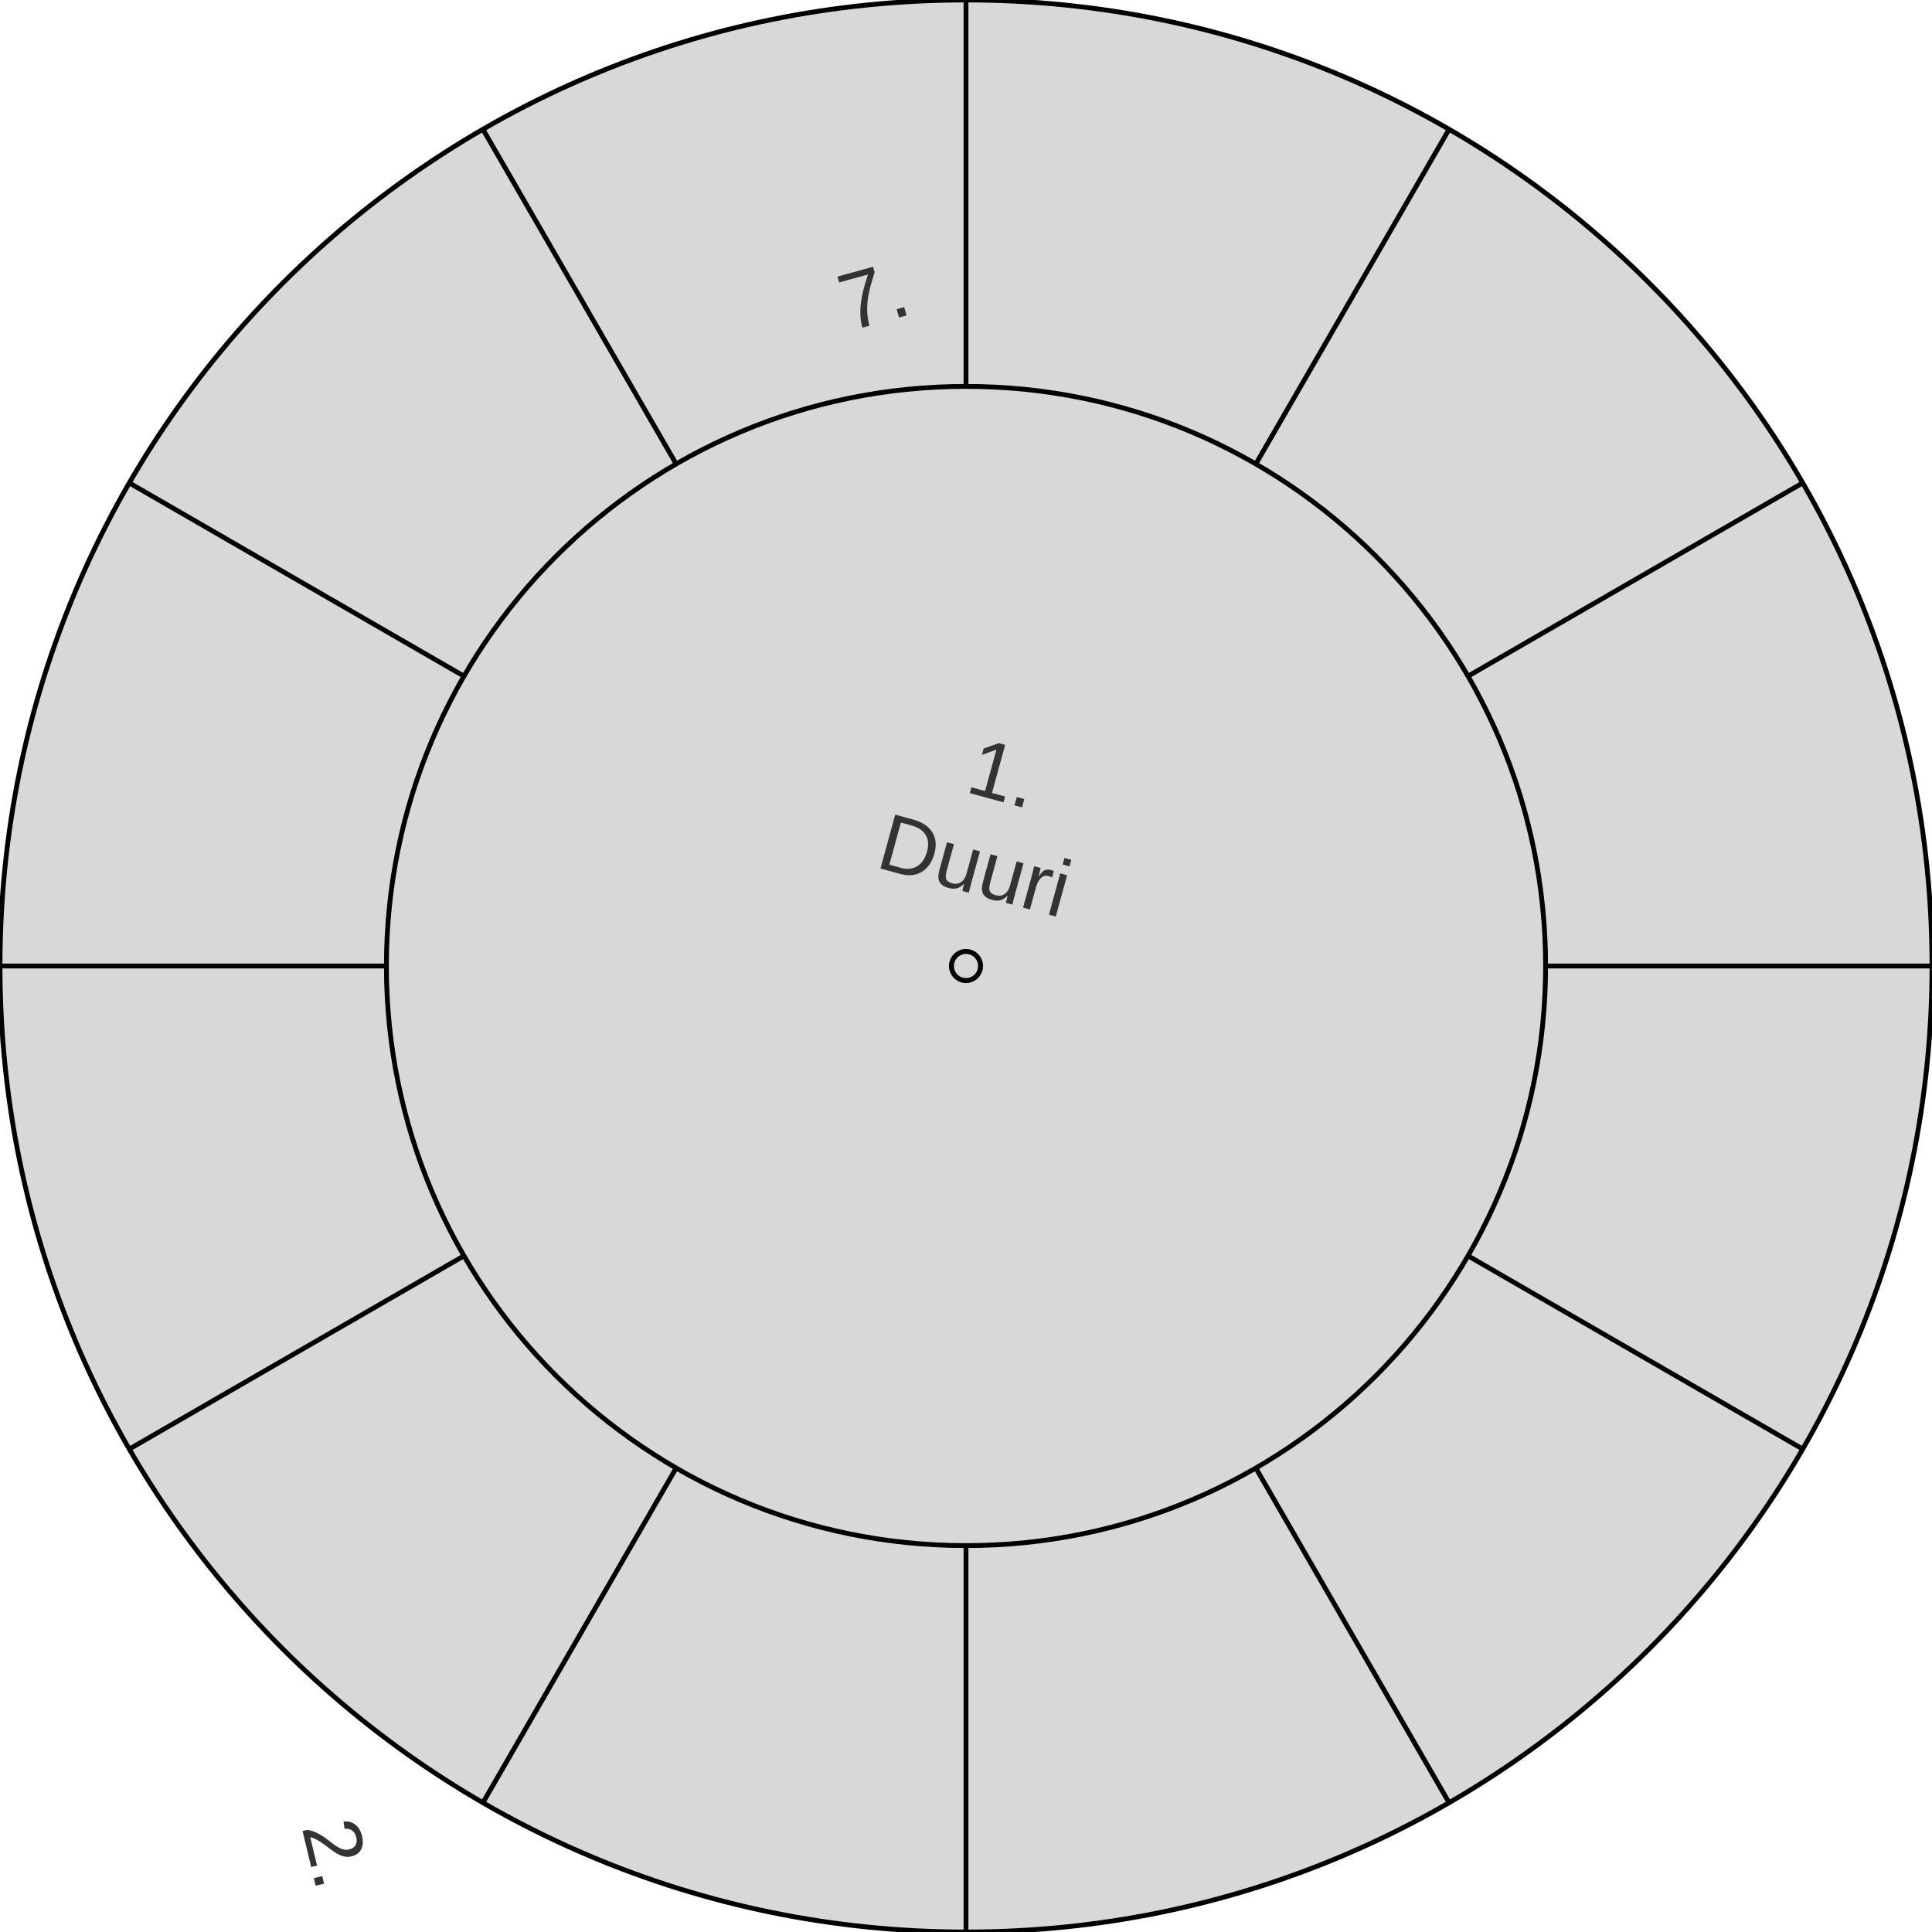
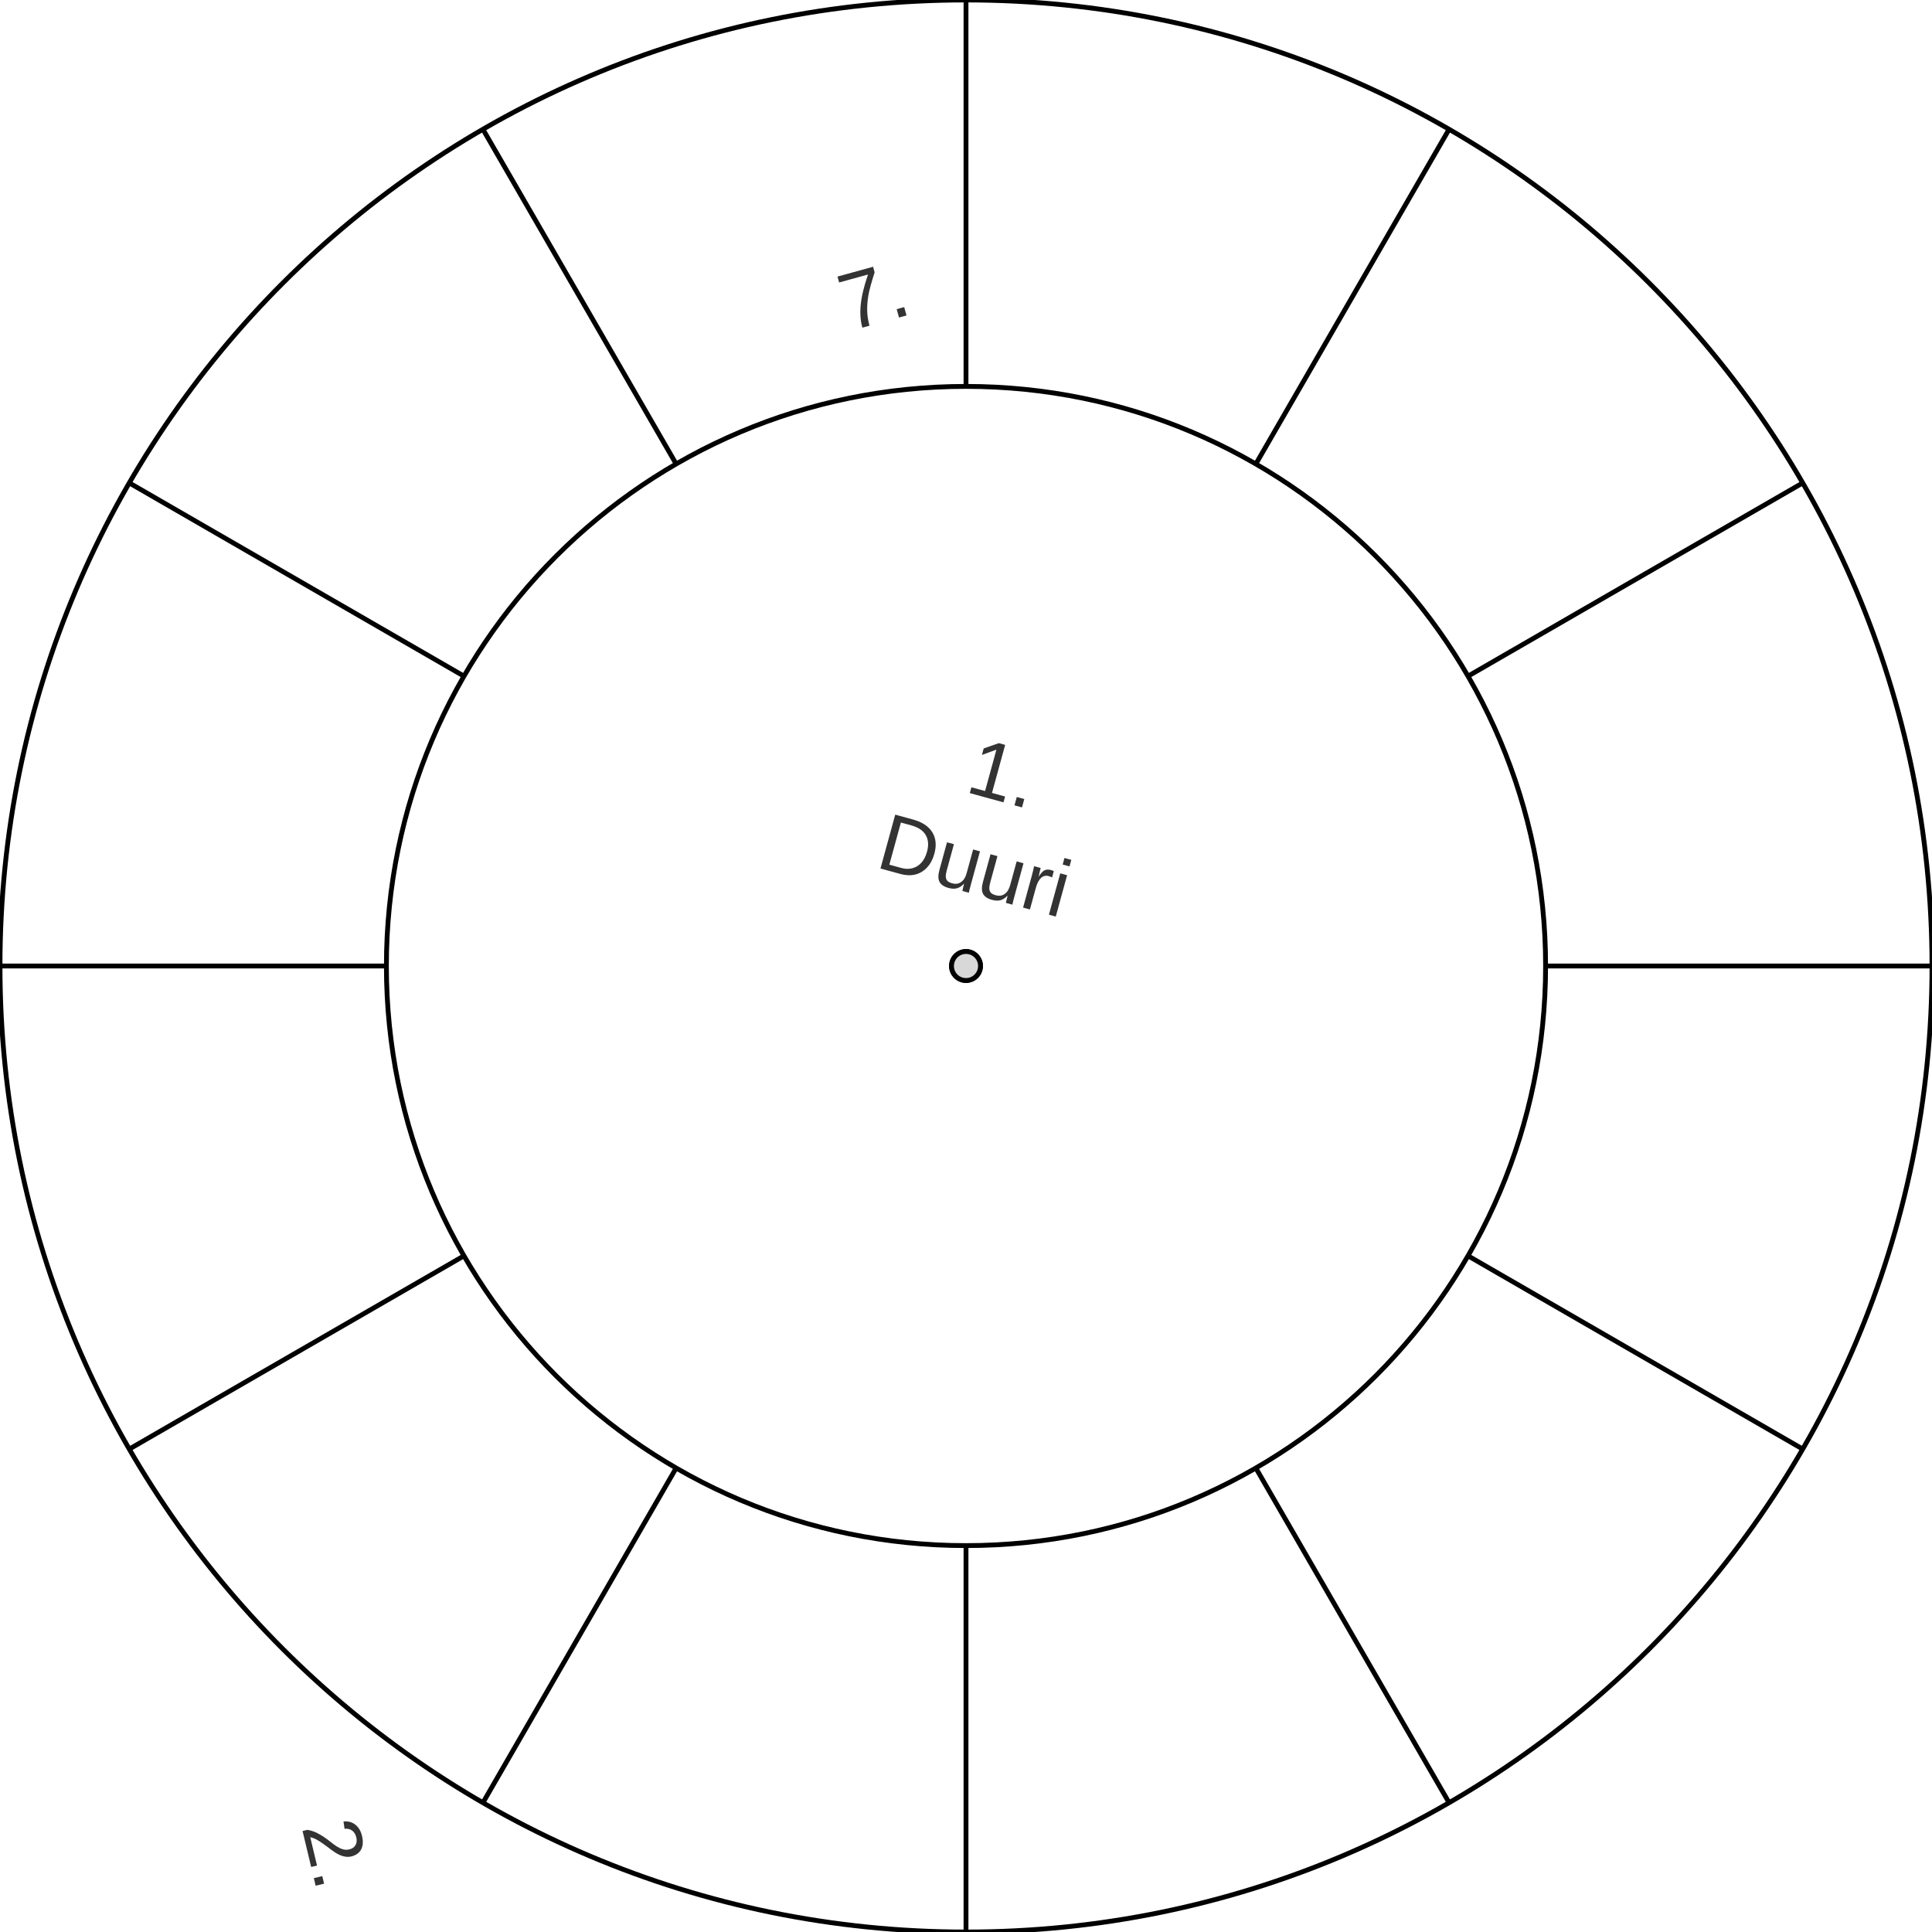
<svg xmlns="http://www.w3.org/2000/svg" viewBox="0 0 400 400">
  <defs />
-   <ellipse style="fill: rgb(216, 216, 216); stroke: rgb(0, 0, 0);" cx="200" cy="200" rx="200" ry="200" />
-   <path style="fill: rgb(216, 216, 216); stroke: rgb(0, 0, 0);" d="M 0 200 L 400 200" />
-   <path style="fill: rgb(216, 216, 216); stroke: rgb(0, 0, 0);" d="M 200 0 L 200 400" />
-   <path style="fill: rgb(216, 216, 216); stroke: rgb(0, 0, 0);" d="M 26.795 100 L 373.205 300" />
-   <path style="fill: rgb(216, 216, 216); stroke: rgb(0, 0, 0);" d="M 100 26.795 L 300 373.205" />
-   <path style="fill: rgb(216, 216, 216); stroke: rgb(0, 0, 0);" d="M 300 26.795 L 100 373.205" />
-   <path style="fill: rgb(216, 216, 216); stroke: rgb(0, 0, 0);" d="M 373.205 100 L 26.795 300" />'
- 
-   <ellipse style="fill: rgb(216, 216, 216); stroke: rgb(0, 0, 0);" cx="200" cy="200" rx="120" ry="120" />
-   <ellipse style="fill: rgb(216, 216, 216); stroke: rgb(0, 0, 0);" cx="200" cy="200" rx="3" ry="3" />
+   <ellipse style="stroke: rgb(0, 0, 0); fill: none;" cx="200" cy="200" rx="200" ry="200" />
+   <ellipse style="stroke: rgb(0, 0, 0); fill: none;" cx="200" cy="200" rx="120" ry="120" />
+   <ellipse style="stroke: rgb(0, 0, 0); fill: none;" cx="200" cy="200" rx="3" ry="3" />
+   <path style="fill: rgb(216, 216, 216); stroke: rgb(0, 0, 0);" d="M 200 0 L 200 80" />
+   <path style="fill: rgb(216, 216, 216); stroke: rgb(0, 0, 0);" d="M 300 26.795 L 260 96.077 " />
+   <path style="fill: rgb(216, 216, 216); stroke: rgb(0, 0, 0);" d="M 373.205 100 L 303.923 140" />
+   <path style="fill: rgb(216, 216, 216); stroke: rgb(0, 0, 0);" d="M 320 200 L 400 200" />
+   <path style="fill: rgb(216, 216, 216); stroke: rgb(0, 0, 0);" d="M 303.923 260 L 373.205 300" />
+   <path style="fill: rgb(216, 216, 216); stroke: rgb(0, 0, 0);" d="M 260 303.923 L 300 373.205" />
+   <path style="fill: rgb(216, 216, 216); stroke: rgb(0, 0, 0);" d="M 200 320 L 200 400" />
+   <path style="fill: rgb(216, 216, 216); stroke: rgb(0, 0, 0);" d="M 140 303.923 L 100 373.205 " />
+   <path style="fill: rgb(216, 216, 216); stroke: rgb(0, 0, 0);" d="M 96.077 260 L 26.795 300" />
+   <path style="fill: rgb(216, 216, 216); stroke: rgb(0, 0, 0);" d="M 0 200 L 80 200" />
+   <path style="fill: rgb(216, 216, 216); stroke: rgb(0, 0, 0);" d="M 26.795 100 L 96.077 140" />
+   <path style="fill: rgb(216, 216, 216); stroke: rgb(0, 0, 0);" d="M 100 26.795 L 140 96.077" />
  <text style="white-space: pre; fill: rgb(51, 51, 51); font-family: Arial, sans-serif; font-size: 16.8px; transform-origin: 243.215px 41.994px;" x="232.015" y="48.696" transform="matrix(0.964422, 0.264369, -0.264369, 0.964422, -29.92129, 71.15064)">Duuri</text>
  <text style="white-space: pre; fill: rgb(51, 51, 51); font-family: Arial, sans-serif; font-size: 16.8px; transform-box: fill-box; transform-origin: 79.921% 44.583%;" x="232.015" y="48.696" transform="matrix(0.964422, 0.264369, -0.264369, 0.964422, -11.33608, 55.5631)">1.</text>
  <text style="white-space: pre; fill: rgb(51, 51, 51); font-family: Arial, sans-serif; font-size: 16.8px; transform-origin: 247.882px 41.994px;" x="232.015" y="48.696" transform="matrix(0.747127, 0.664681, -0.664681, 0.747127, 27.63249, 92.73337)"> </text>
  <text style="white-space: pre; fill: rgb(51, 51, 51); font-family: Arial, sans-serif; font-size: 16.8px; transform-origin: 247.882px 41.994px;" x="232.015" y="48.696" transform="matrix(0.232714, 0.972545, -0.972545, 0.232714, 55.80994, 141.2945)">2.</text>
  <text style="white-space: pre; fill: rgb(51, 51, 51); font-family: Arial, sans-serif; font-size: 16.8px; transform-origin: 247.882px 41.994px;" x="232.015" y="48.696" transform="matrix(-0.258539, 0.966001, -0.966001, -0.258539, 45.61811, 192.2536)"> </text>
  <text style="white-space: pre; fill: rgb(51, 51, 51); font-family: Arial, sans-serif; font-size: 16.8px; transform-box: fill-box; transform-origin: 48.364% 83.8%;" x="232.015" y="48.696" transform="matrix(-0.70654, 0.707673, -0.707673, -0.70654, 30.90002, 219.1378)">3.</text>
  <text style="white-space: pre; fill: rgb(51, 51, 51); font-family: Arial, sans-serif; font-size: 16.8px; transform-origin: 241.617px 49.282px;" x="232.015" y="48.696" transform="matrix(-0.957971, 0.286865, -0.286865, -0.957971, -21.25822, 246.116)">4.</text>
  <text style="white-space: pre; fill: rgb(51, 51, 51); font-family: Arial, sans-serif; font-size: 16.8px; transform-origin: 241.617px 49.282px;" x="232.015" y="48.696" transform="matrix(-0.960102, -0.279652, 0.279652, -0.960102, -68.02068, 240.121)"> </text>
  <text style="white-space: pre; fill: rgb(51, 51, 51); font-family: Arial, sans-serif; font-size: 16.8px; transform-origin: 241.617px 49.282px;" x="232.015" y="48.696" transform="matrix(-0.703898, -0.710301, 0.710301, -0.703898, -114.1838, 215.5408)">5.</text>
  <text style="white-space: pre; fill: rgb(51, 51, 51); font-family: Arial, sans-serif; font-size: 16.8px; transform-origin: 241.617px 49.282px;" x="232.015" y="48.696" transform="matrix(-0.23003, -0.973184, 0.973184, -0.23003, -132.1693, 170.5767)"> </text>
  <text style="white-space: pre; fill: rgb(51, 51, 51); font-family: Arial, sans-serif; font-size: 16.8px; transform-origin: 241.617px 49.282px;" x="232.015" y="48.696" transform="matrix(0.269891, -0.962891, 0.962891, 0.269891, -135.7666, 122.6152)">6.</text>
  <text style="white-space: pre; fill: rgb(51, 51, 51); font-family: Arial, sans-serif; font-size: 16.8px; transform-origin: 241.617px 49.282px;" x="232.015" y="48.696" transform="matrix(0.678925, -0.734208, 0.734208, 0.678925, -102.7929, 80.64876)"> </text>
  <text style="white-space: pre; fill: rgb(51, 51, 51); font-family: Arial, sans-serif; font-size: 16.8px; transform-box: fill-box; transform-origin: 50% 50%;" x="125.899" y="46.297" transform="matrix(0.963864, -0.266394, 0.266394, 0.963864, 41.96637, 57.55393)">7.</text>
  <ellipse style="fill: rgb(216, 216, 216); stroke: rgb(0, 0, 0);" cx="200" cy="200" rx="3" ry="3" />
</svg>
